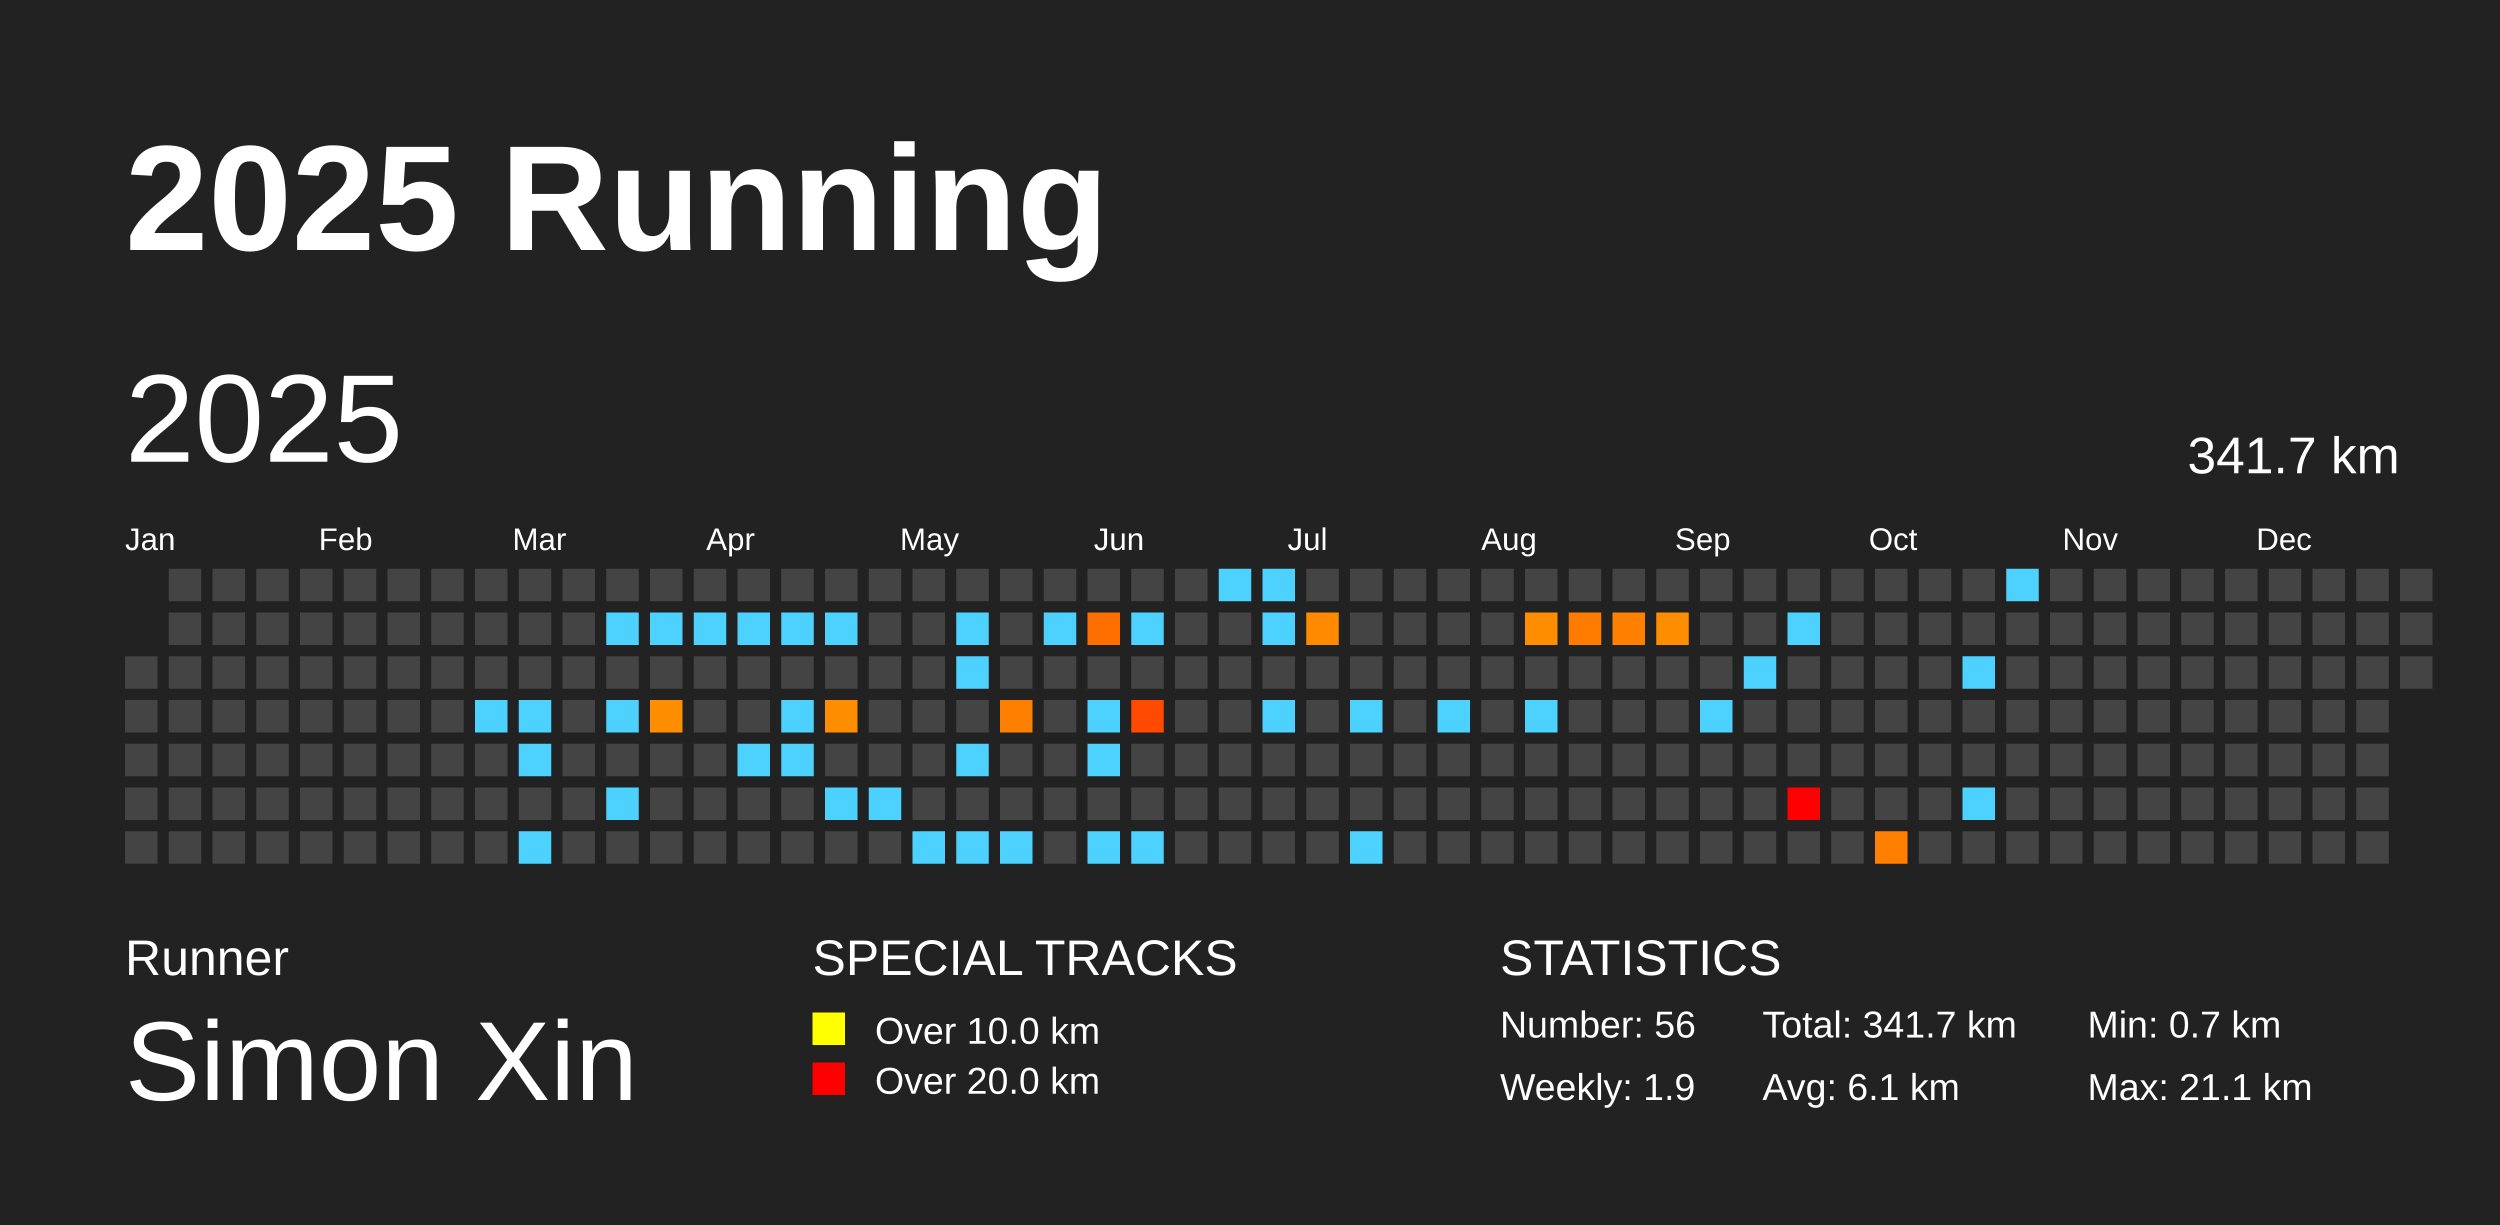
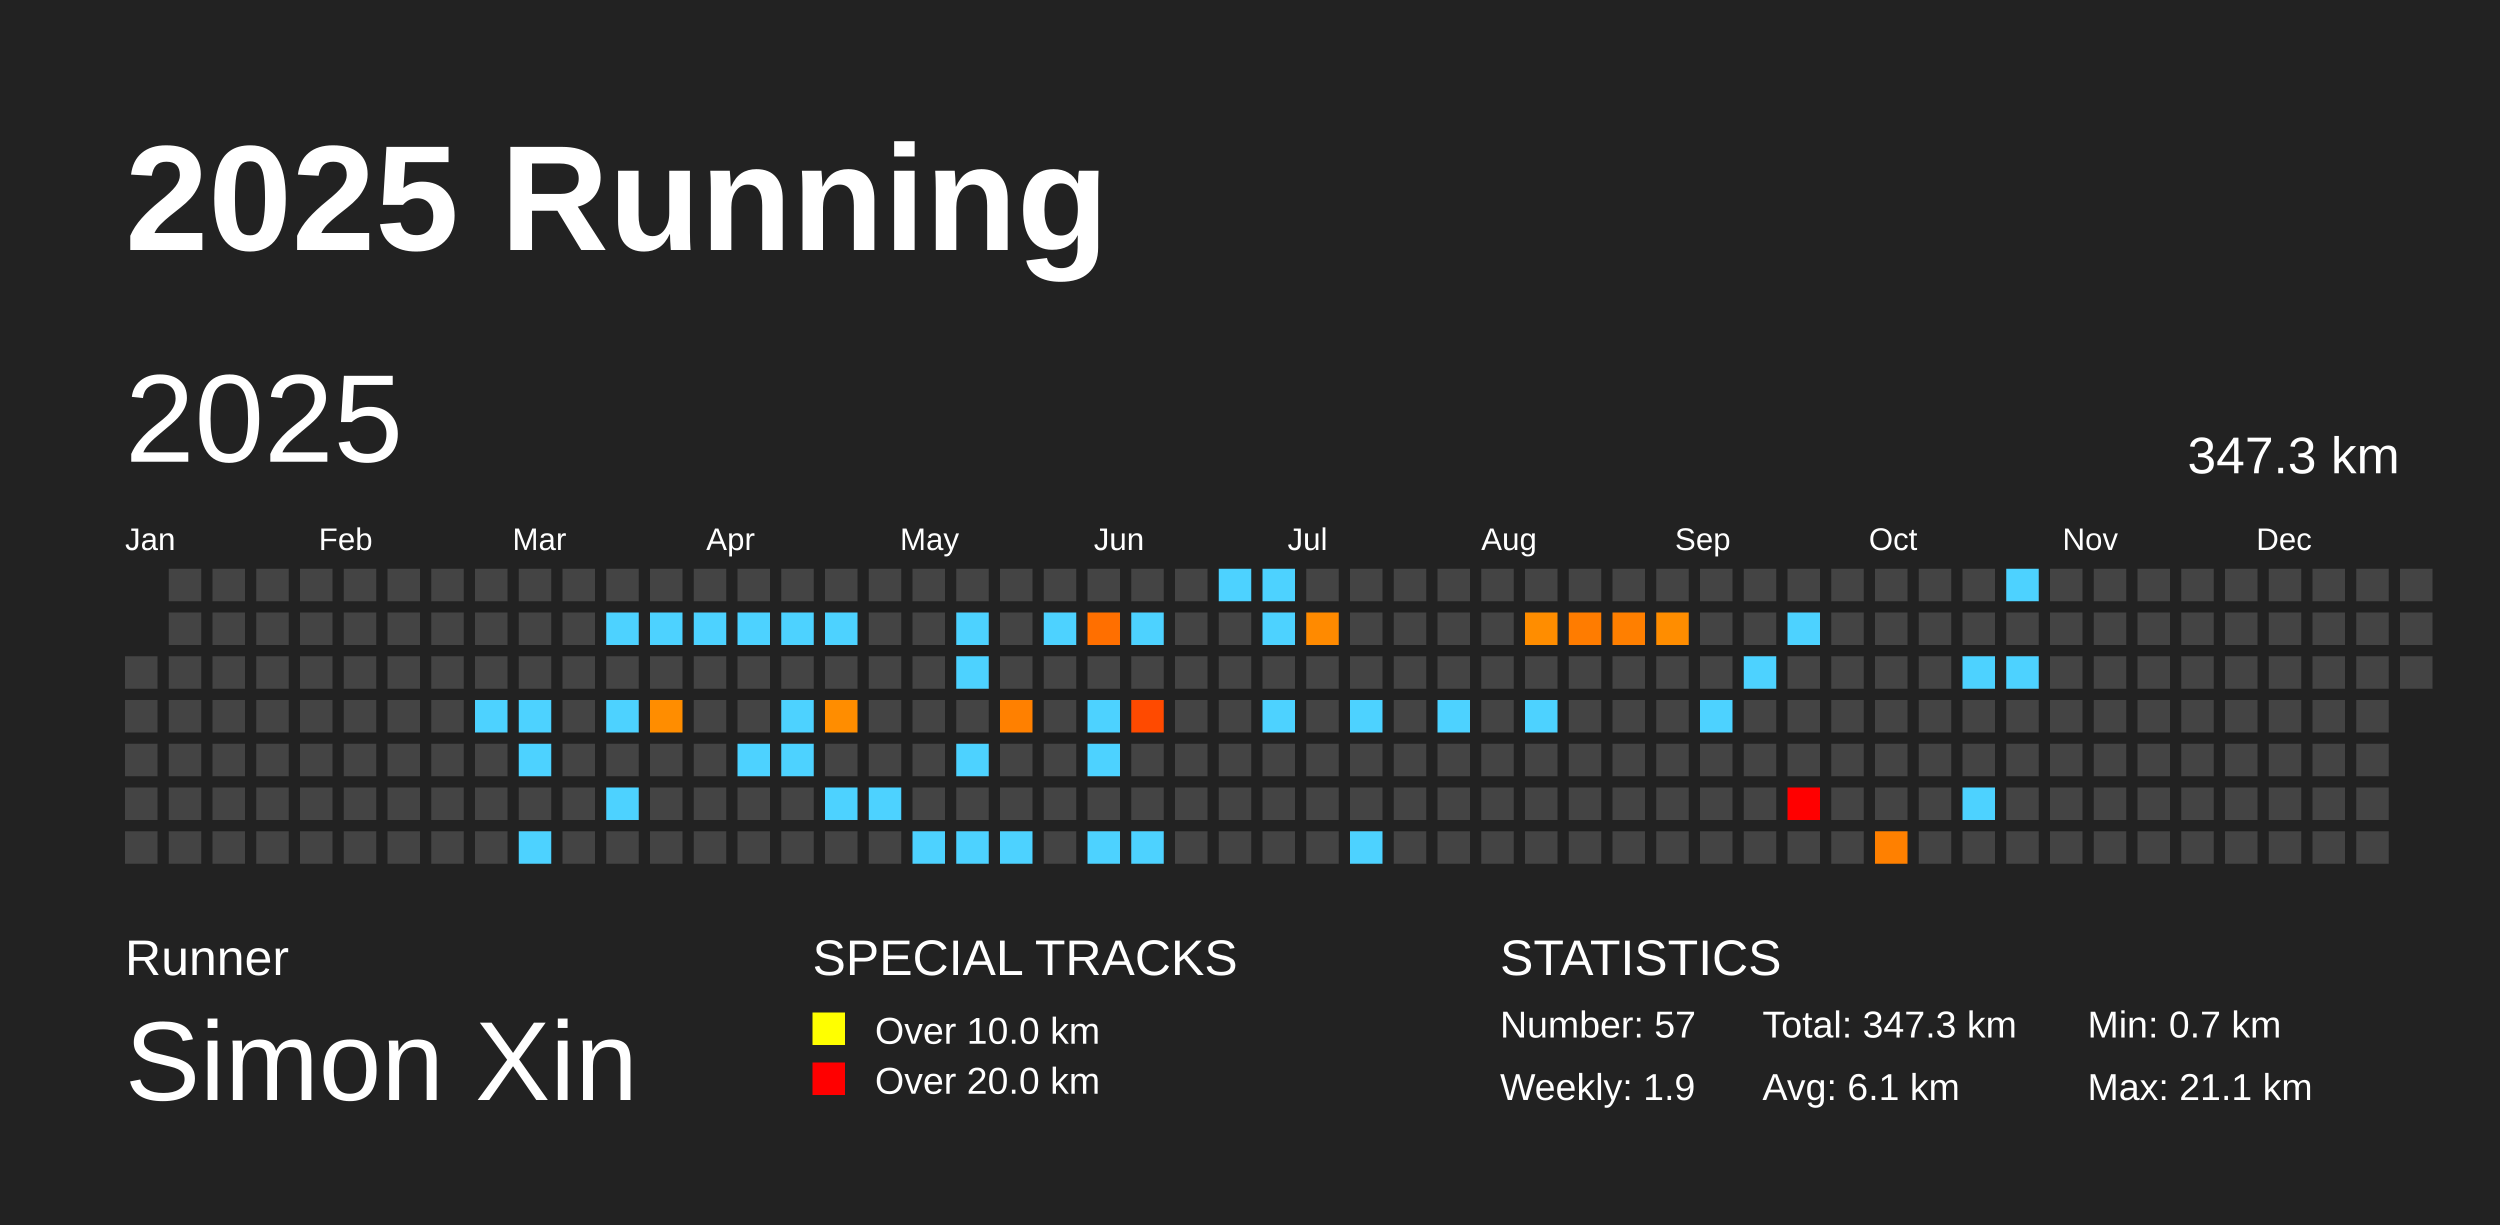
<svg xmlns="http://www.w3.org/2000/svg" baseProfile="full" height="98mm" version="1.1" viewBox="0,0,200,98" width="200mm">
  <defs />
  <rect fill="#222222" height="98" width="200" x="0" y="0" />
  <text fill="#FFFFFF" style="font-size:12px; font-family:Arial; font-weight:bold;" x="10" y="20">2025 Running</text>
  <text fill="#FFFFFF" style="font-size:4px; font-family:Arial" x="10" y="78">Runner</text>
  <text fill="#FFFFFF" style="font-size:9px; font-family:Arial" x="10" y="88">Simon Xin</text>
  <text fill="#FFFFFF" style="font-size:4px; font-family:Arial" x="65" y="78">SPECIAL TRACKS</text>
  <rect fill="yellow" height="2.6" width="2.6" x="65" y="81" />
  <text fill="#FFFFFF" style="font-size:3px; font-family:Arial" x="70" y="83.5">Over 10.0 km</text>
  <rect fill="red" height="2.6" width="2.6" x="65" y="85" />
  <text fill="#FFFFFF" style="font-size:3px; font-family:Arial" x="70" y="87.5">Over 20.0 km</text>
  <text fill="#FFFFFF" style="font-size:4px; font-family:Arial" x="120" y="78">STATISTICS</text>
-   <text fill="#FFFFFF" style="font-size:3px; font-family:Arial" x="120" y="83">Number: 56</text>
+   <text fill="#FFFFFF" style="font-size:3px; font-family:Arial" x="120" y="83">Number: 57</text>
  <text fill="#FFFFFF" style="font-size:3px; font-family:Arial" x="120" y="88">Weekly: 1.9</text>
-   <text fill="#FFFFFF" style="font-size:3px; font-family:Arial" x="141" y="83">Total: 341.7 km</text>
+   <text fill="#FFFFFF" style="font-size:3px; font-family:Arial" x="141" y="83">Total: 347.3 km</text>
  <text fill="#FFFFFF" style="font-size:3px; font-family:Arial" x="141" y="88">Avg: 6.1 km</text>
  <text fill="#FFFFFF" style="font-size:3px; font-family:Arial" x="167" y="83">Min: 0.7 km</text>
  <text fill="#FFFFFF" style="font-size:3px; font-family:Arial" x="167" y="88">Max: 21.1 km</text>
  <text dominant-baseline="hanging" fill="#FFFFFF" style="font-size:10.0px; font-family:Arial;" x="10" y="30">2025</text>
-   <text dominant-baseline="hanging" fill="#FFFFFF" style="font-size:4.125px; font-family:Arial;" x="175" y="35">341.7 km</text>
+   <text dominant-baseline="hanging" fill="#FFFFFF" style="font-size:4.125px; font-family:Arial;" x="175" y="35">347.3 km</text>
  <text fill="#FFFFFF" style="font-size:2.5px; font-family:Arial" x="10.0" y="44">Jan</text>
  <text fill="#FFFFFF" style="font-size:2.5px; font-family:Arial" x="25.5" y="44">Feb</text>
  <text fill="#FFFFFF" style="font-size:2.5px; font-family:Arial" x="41.0" y="44">Mar</text>
  <text fill="#FFFFFF" style="font-size:2.5px; font-family:Arial" x="56.5" y="44">Apr</text>
  <text fill="#FFFFFF" style="font-size:2.5px; font-family:Arial" x="72.0" y="44">May</text>
  <text fill="#FFFFFF" style="font-size:2.5px; font-family:Arial" x="87.5" y="44">Jun</text>
  <text fill="#FFFFFF" style="font-size:2.5px; font-family:Arial" x="103.0" y="44">Jul</text>
  <text fill="#FFFFFF" style="font-size:2.5px; font-family:Arial" x="118.5" y="44">Aug</text>
  <text fill="#FFFFFF" style="font-size:2.5px; font-family:Arial" x="134.0" y="44">Sep</text>
  <text fill="#FFFFFF" style="font-size:2.5px; font-family:Arial" x="149.5" y="44">Oct</text>
  <text fill="#FFFFFF" style="font-size:2.5px; font-family:Arial" x="165.0" y="44">Nov</text>
  <text fill="#FFFFFF" style="font-size:2.5px; font-family:Arial" x="180.5" y="44">Dec</text>
  <rect fill="#444444" height="2.6" width="2.6" x="10.0" y="52.5" />
  <rect fill="#444444" height="2.6" width="2.6" x="10.0" y="56.0" />
  <rect fill="#444444" height="2.6" width="2.6" x="10.0" y="59.5" />
  <rect fill="#444444" height="2.6" width="2.6" x="10.0" y="63.0" />
  <rect fill="#444444" height="2.6" width="2.6" x="10.0" y="66.5" />
  <rect fill="#444444" height="2.6" width="2.6" x="13.5" y="45.5" />
  <rect fill="#444444" height="2.6" width="2.6" x="13.5" y="49.0" />
  <rect fill="#444444" height="2.6" width="2.6" x="13.5" y="52.5" />
  <rect fill="#444444" height="2.6" width="2.6" x="13.5" y="56.0" />
  <rect fill="#444444" height="2.6" width="2.6" x="13.5" y="59.5" />
  <rect fill="#444444" height="2.6" width="2.6" x="13.5" y="63.0" />
  <rect fill="#444444" height="2.6" width="2.6" x="13.5" y="66.5" />
  <rect fill="#444444" height="2.6" width="2.6" x="17.0" y="45.5" />
  <rect fill="#444444" height="2.6" width="2.6" x="17.0" y="49.0" />
  <rect fill="#444444" height="2.6" width="2.6" x="17.0" y="52.5" />
  <rect fill="#444444" height="2.6" width="2.6" x="17.0" y="56.0" />
  <rect fill="#444444" height="2.6" width="2.6" x="17.0" y="59.5" />
  <rect fill="#444444" height="2.6" width="2.6" x="17.0" y="63.0" />
  <rect fill="#444444" height="2.6" width="2.6" x="17.0" y="66.5" />
  <rect fill="#444444" height="2.6" width="2.6" x="20.5" y="45.5" />
  <rect fill="#444444" height="2.6" width="2.6" x="20.5" y="49.0" />
  <rect fill="#444444" height="2.6" width="2.6" x="20.5" y="52.5" />
  <rect fill="#444444" height="2.6" width="2.6" x="20.5" y="56.0" />
  <rect fill="#444444" height="2.6" width="2.6" x="20.5" y="59.5" />
  <rect fill="#444444" height="2.6" width="2.6" x="20.5" y="63.0" />
  <rect fill="#444444" height="2.6" width="2.6" x="20.5" y="66.5" />
  <rect fill="#444444" height="2.6" width="2.6" x="24.0" y="45.5" />
  <rect fill="#444444" height="2.6" width="2.6" x="24.0" y="49.0" />
  <rect fill="#444444" height="2.6" width="2.6" x="24.0" y="52.5" />
  <rect fill="#444444" height="2.6" width="2.6" x="24.0" y="56.0" />
  <rect fill="#444444" height="2.6" width="2.6" x="24.0" y="59.5" />
  <rect fill="#444444" height="2.6" width="2.6" x="24.0" y="63.0" />
  <rect fill="#444444" height="2.6" width="2.6" x="24.0" y="66.5" />
  <rect fill="#444444" height="2.6" width="2.6" x="27.5" y="45.5" />
  <rect fill="#444444" height="2.6" width="2.6" x="27.5" y="49.0" />
  <rect fill="#444444" height="2.6" width="2.6" x="27.5" y="52.5" />
  <rect fill="#444444" height="2.6" width="2.6" x="27.5" y="56.0" />
  <rect fill="#444444" height="2.6" width="2.6" x="27.5" y="59.5" />
  <rect fill="#444444" height="2.6" width="2.6" x="27.5" y="63.0" />
  <rect fill="#444444" height="2.6" width="2.6" x="27.5" y="66.5" />
  <rect fill="#444444" height="2.6" width="2.6" x="31.0" y="45.5" />
  <rect fill="#444444" height="2.6" width="2.6" x="31.0" y="49.0" />
  <rect fill="#444444" height="2.6" width="2.6" x="31.0" y="52.5" />
  <rect fill="#444444" height="2.6" width="2.6" x="31.0" y="56.0" />
  <rect fill="#444444" height="2.6" width="2.6" x="31.0" y="59.5" />
  <rect fill="#444444" height="2.6" width="2.6" x="31.0" y="63.0" />
  <rect fill="#444444" height="2.6" width="2.6" x="31.0" y="66.5" />
  <rect fill="#444444" height="2.6" width="2.6" x="34.5" y="45.5" />
  <rect fill="#444444" height="2.6" width="2.6" x="34.5" y="49.0" />
  <rect fill="#444444" height="2.6" width="2.6" x="34.5" y="52.5" />
  <rect fill="#444444" height="2.6" width="2.6" x="34.5" y="56.0" />
  <rect fill="#444444" height="2.6" width="2.6" x="34.5" y="59.5" />
  <rect fill="#444444" height="2.6" width="2.6" x="34.5" y="63.0" />
  <rect fill="#444444" height="2.6" width="2.6" x="34.5" y="66.5" />
  <rect fill="#444444" height="2.6" width="2.6" x="38.0" y="45.5" />
  <rect fill="#444444" height="2.6" width="2.6" x="38.0" y="49.0" />
  <rect fill="#444444" height="2.6" width="2.6" x="38.0" y="52.5" />
  <rect fill="#4dd2ff" height="2.6" width="2.6" x="38.0" y="56.0" />
  <rect fill="#444444" height="2.6" width="2.6" x="38.0" y="59.5" />
  <rect fill="#444444" height="2.6" width="2.6" x="38.0" y="63.0" />
  <rect fill="#444444" height="2.6" width="2.6" x="38.0" y="66.5" />
  <rect fill="#444444" height="2.6" width="2.6" x="41.5" y="45.5" />
  <rect fill="#444444" height="2.6" width="2.6" x="41.5" y="49.0" />
  <rect fill="#444444" height="2.6" width="2.6" x="41.5" y="52.5" />
  <rect fill="#4dd2ff" height="2.6" width="2.6" x="41.5" y="56.0" />
  <rect fill="#4dd2ff" height="2.6" width="2.6" x="41.5" y="59.5" />
  <rect fill="#444444" height="2.6" width="2.6" x="41.5" y="63.0" />
  <rect fill="#4dd2ff" height="2.6" width="2.6" x="41.5" y="66.5" />
  <rect fill="#444444" height="2.6" width="2.6" x="45.0" y="45.5" />
  <rect fill="#444444" height="2.6" width="2.6" x="45.0" y="49.0" />
  <rect fill="#444444" height="2.6" width="2.6" x="45.0" y="52.5" />
  <rect fill="#444444" height="2.6" width="2.6" x="45.0" y="56.0" />
  <rect fill="#444444" height="2.6" width="2.6" x="45.0" y="59.5" />
  <rect fill="#444444" height="2.6" width="2.6" x="45.0" y="63.0" />
  <rect fill="#444444" height="2.6" width="2.6" x="45.0" y="66.5" />
  <rect fill="#444444" height="2.6" width="2.6" x="48.5" y="45.5" />
  <rect fill="#4dd2ff" height="2.6" width="2.6" x="48.5" y="49.0" />
  <rect fill="#444444" height="2.6" width="2.6" x="48.5" y="52.5" />
  <rect fill="#4dd2ff" height="2.6" width="2.6" x="48.5" y="56.0" />
  <rect fill="#444444" height="2.6" width="2.6" x="48.5" y="59.5" />
  <rect fill="#4dd2ff" height="2.6" width="2.6" x="48.5" y="63.0" />
  <rect fill="#444444" height="2.6" width="2.6" x="48.5" y="66.5" />
  <rect fill="#444444" height="2.6" width="2.6" x="52.0" y="45.5" />
  <rect fill="#4dd2ff" height="2.6" width="2.6" x="52.0" y="49.0" />
  <rect fill="#444444" height="2.6" width="2.6" x="52.0" y="52.5" />
  <rect fill="#ff8d00" height="2.6" width="2.6" x="52.0" y="56.0" />
  <rect fill="#444444" height="2.6" width="2.6" x="52.0" y="59.5" />
  <rect fill="#444444" height="2.6" width="2.6" x="52.0" y="63.0" />
  <rect fill="#444444" height="2.6" width="2.6" x="52.0" y="66.5" />
  <rect fill="#444444" height="2.6" width="2.6" x="55.5" y="45.5" />
  <rect fill="#4dd2ff" height="2.6" width="2.6" x="55.5" y="49.0" />
  <rect fill="#444444" height="2.6" width="2.6" x="55.5" y="52.5" />
  <rect fill="#444444" height="2.6" width="2.6" x="55.5" y="56.0" />
  <rect fill="#444444" height="2.6" width="2.6" x="55.5" y="59.5" />
  <rect fill="#444444" height="2.6" width="2.6" x="55.5" y="63.0" />
  <rect fill="#444444" height="2.6" width="2.6" x="55.5" y="66.5" />
  <rect fill="#444444" height="2.6" width="2.6" x="59.0" y="45.5" />
  <rect fill="#4dd2ff" height="2.6" width="2.6" x="59.0" y="49.0" />
  <rect fill="#444444" height="2.6" width="2.6" x="59.0" y="52.5" />
  <rect fill="#444444" height="2.6" width="2.6" x="59.0" y="56.0" />
  <rect fill="#4dd2ff" height="2.6" width="2.6" x="59.0" y="59.5" />
  <rect fill="#444444" height="2.6" width="2.6" x="59.0" y="63.0" />
  <rect fill="#444444" height="2.6" width="2.6" x="59.0" y="66.5" />
  <rect fill="#444444" height="2.6" width="2.6" x="62.5" y="45.5" />
  <rect fill="#4dd2ff" height="2.6" width="2.6" x="62.5" y="49.0" />
  <rect fill="#444444" height="2.6" width="2.6" x="62.5" y="52.5" />
  <rect fill="#4dd2ff" height="2.6" width="2.6" x="62.5" y="56.0" />
  <rect fill="#4dd2ff" height="2.6" width="2.6" x="62.5" y="59.5" />
  <rect fill="#444444" height="2.6" width="2.6" x="62.5" y="63.0" />
  <rect fill="#444444" height="2.6" width="2.6" x="62.5" y="66.5" />
  <rect fill="#444444" height="2.6" width="2.6" x="66.0" y="45.5" />
  <rect fill="#4dd2ff" height="2.6" width="2.6" x="66.0" y="49.0" />
  <rect fill="#444444" height="2.6" width="2.6" x="66.0" y="52.5" />
  <rect fill="#ff8d00" height="2.6" width="2.6" x="66.0" y="56.0" />
  <rect fill="#444444" height="2.6" width="2.6" x="66.0" y="59.5" />
  <rect fill="#4dd2ff" height="2.6" width="2.6" x="66.0" y="63.0" />
  <rect fill="#444444" height="2.6" width="2.6" x="66.0" y="66.5" />
  <rect fill="#444444" height="2.6" width="2.6" x="69.5" y="45.5" />
  <rect fill="#444444" height="2.6" width="2.6" x="69.5" y="49.0" />
  <rect fill="#444444" height="2.6" width="2.6" x="69.5" y="52.5" />
  <rect fill="#444444" height="2.6" width="2.6" x="69.5" y="56.0" />
  <rect fill="#444444" height="2.6" width="2.6" x="69.5" y="59.5" />
  <rect fill="#4dd2ff" height="2.6" width="2.6" x="69.5" y="63.0" />
  <rect fill="#444444" height="2.6" width="2.6" x="69.5" y="66.5" />
  <rect fill="#444444" height="2.6" width="2.6" x="73.0" y="45.5" />
  <rect fill="#444444" height="2.6" width="2.6" x="73.0" y="49.0" />
  <rect fill="#444444" height="2.6" width="2.6" x="73.0" y="52.5" />
  <rect fill="#444444" height="2.6" width="2.6" x="73.0" y="56.0" />
  <rect fill="#444444" height="2.6" width="2.6" x="73.0" y="59.5" />
  <rect fill="#444444" height="2.6" width="2.6" x="73.0" y="63.0" />
  <rect fill="#4dd2ff" height="2.6" width="2.6" x="73.0" y="66.5" />
  <rect fill="#444444" height="2.6" width="2.6" x="76.5" y="45.5" />
  <rect fill="#4dd2ff" height="2.6" width="2.6" x="76.5" y="49.0" />
  <rect fill="#4dd2ff" height="2.6" width="2.6" x="76.5" y="52.5" />
  <rect fill="#444444" height="2.6" width="2.6" x="76.5" y="56.0" />
  <rect fill="#4dd2ff" height="2.6" width="2.6" x="76.5" y="59.5" />
  <rect fill="#444444" height="2.6" width="2.6" x="76.5" y="63.0" />
  <rect fill="#4dd2ff" height="2.6" width="2.6" x="76.5" y="66.5" />
  <rect fill="#444444" height="2.6" width="2.6" x="80.0" y="45.5" />
  <rect fill="#444444" height="2.6" width="2.6" x="80.0" y="49.0" />
  <rect fill="#444444" height="2.6" width="2.6" x="80.0" y="52.5" />
  <rect fill="#ff8000" height="2.6" width="2.6" x="80.0" y="56.0" />
  <rect fill="#444444" height="2.6" width="2.6" x="80.0" y="59.5" />
  <rect fill="#444444" height="2.6" width="2.6" x="80.0" y="63.0" />
  <rect fill="#4dd2ff" height="2.6" width="2.6" x="80.0" y="66.5" />
  <rect fill="#444444" height="2.6" width="2.6" x="83.5" y="45.5" />
  <rect fill="#4dd2ff" height="2.6" width="2.6" x="83.5" y="49.0" />
  <rect fill="#444444" height="2.6" width="2.6" x="83.5" y="52.5" />
  <rect fill="#444444" height="2.6" width="2.6" x="83.5" y="56.0" />
  <rect fill="#444444" height="2.6" width="2.6" x="83.5" y="59.5" />
  <rect fill="#444444" height="2.6" width="2.6" x="83.5" y="63.0" />
  <rect fill="#444444" height="2.6" width="2.6" x="83.5" y="66.5" />
  <rect fill="#444444" height="2.6" width="2.6" x="87.0" y="45.5" />
  <rect fill="#ff6f00" height="2.6" width="2.6" x="87.0" y="49.0" />
  <rect fill="#444444" height="2.6" width="2.6" x="87.0" y="52.5" />
  <rect fill="#4dd2ff" height="2.6" width="2.6" x="87.0" y="56.0" />
  <rect fill="#4dd2ff" height="2.6" width="2.6" x="87.0" y="59.5" />
  <rect fill="#444444" height="2.6" width="2.6" x="87.0" y="63.0" />
  <rect fill="#4dd2ff" height="2.6" width="2.6" x="87.0" y="66.5" />
  <rect fill="#444444" height="2.6" width="2.6" x="90.5" y="45.5" />
  <rect fill="#4dd2ff" height="2.6" width="2.6" x="90.5" y="49.0" />
  <rect fill="#444444" height="2.6" width="2.6" x="90.5" y="52.5" />
  <rect fill="#ff4a00" height="2.6" width="2.6" x="90.5" y="56.0" />
  <rect fill="#444444" height="2.6" width="2.6" x="90.5" y="59.5" />
  <rect fill="#444444" height="2.6" width="2.6" x="90.5" y="63.0" />
  <rect fill="#4dd2ff" height="2.6" width="2.6" x="90.5" y="66.5" />
  <rect fill="#444444" height="2.6" width="2.6" x="94.0" y="45.5" />
  <rect fill="#444444" height="2.6" width="2.6" x="94.0" y="49.0" />
  <rect fill="#444444" height="2.6" width="2.6" x="94.0" y="52.5" />
  <rect fill="#444444" height="2.6" width="2.6" x="94.0" y="56.0" />
  <rect fill="#444444" height="2.6" width="2.6" x="94.0" y="59.5" />
  <rect fill="#444444" height="2.6" width="2.6" x="94.0" y="63.0" />
  <rect fill="#444444" height="2.6" width="2.6" x="94.0" y="66.5" />
  <rect fill="#4dd2ff" height="2.6" width="2.6" x="97.5" y="45.5" />
  <rect fill="#444444" height="2.6" width="2.6" x="97.5" y="49.0" />
  <rect fill="#444444" height="2.6" width="2.6" x="97.5" y="52.5" />
  <rect fill="#444444" height="2.6" width="2.6" x="97.5" y="56.0" />
  <rect fill="#444444" height="2.6" width="2.6" x="97.5" y="59.5" />
  <rect fill="#444444" height="2.6" width="2.6" x="97.5" y="63.0" />
  <rect fill="#444444" height="2.6" width="2.6" x="97.5" y="66.5" />
  <rect fill="#4dd2ff" height="2.6" width="2.6" x="101.0" y="45.5" />
  <rect fill="#4dd2ff" height="2.6" width="2.6" x="101.0" y="49.0" />
  <rect fill="#444444" height="2.6" width="2.6" x="101.0" y="52.5" />
  <rect fill="#4dd2ff" height="2.6" width="2.6" x="101.0" y="56.0" />
  <rect fill="#444444" height="2.6" width="2.6" x="101.0" y="59.5" />
  <rect fill="#444444" height="2.6" width="2.6" x="101.0" y="63.0" />
  <rect fill="#444444" height="2.6" width="2.6" x="101.0" y="66.5" />
  <rect fill="#444444" height="2.6" width="2.6" x="104.5" y="45.5" />
  <rect fill="#ff8a00" height="2.6" width="2.6" x="104.5" y="49.0" />
  <rect fill="#444444" height="2.6" width="2.6" x="104.5" y="52.5" />
  <rect fill="#444444" height="2.6" width="2.6" x="104.5" y="56.0" />
  <rect fill="#444444" height="2.6" width="2.6" x="104.5" y="59.5" />
  <rect fill="#444444" height="2.6" width="2.6" x="104.5" y="63.0" />
  <rect fill="#444444" height="2.6" width="2.6" x="104.5" y="66.5" />
  <rect fill="#444444" height="2.6" width="2.6" x="108.0" y="45.5" />
  <rect fill="#444444" height="2.6" width="2.6" x="108.0" y="49.0" />
  <rect fill="#444444" height="2.6" width="2.6" x="108.0" y="52.5" />
  <rect fill="#4dd2ff" height="2.6" width="2.6" x="108.0" y="56.0" />
  <rect fill="#444444" height="2.6" width="2.6" x="108.0" y="59.5" />
  <rect fill="#444444" height="2.6" width="2.6" x="108.0" y="63.0" />
  <rect fill="#4dd2ff" height="2.6" width="2.6" x="108.0" y="66.5" />
  <rect fill="#444444" height="2.6" width="2.6" x="111.5" y="45.5" />
  <rect fill="#444444" height="2.6" width="2.6" x="111.5" y="49.0" />
  <rect fill="#444444" height="2.6" width="2.6" x="111.5" y="52.5" />
  <rect fill="#444444" height="2.6" width="2.6" x="111.5" y="56.0" />
  <rect fill="#444444" height="2.6" width="2.6" x="111.5" y="59.5" />
  <rect fill="#444444" height="2.6" width="2.6" x="111.5" y="63.0" />
  <rect fill="#444444" height="2.6" width="2.6" x="111.5" y="66.5" />
  <rect fill="#444444" height="2.6" width="2.6" x="115.0" y="45.5" />
  <rect fill="#444444" height="2.6" width="2.6" x="115.0" y="49.0" />
  <rect fill="#444444" height="2.6" width="2.6" x="115.0" y="52.5" />
  <rect fill="#4dd2ff" height="2.6" width="2.6" x="115.0" y="56.0" />
  <rect fill="#444444" height="2.6" width="2.6" x="115.0" y="59.5" />
  <rect fill="#444444" height="2.6" width="2.6" x="115.0" y="63.0" />
  <rect fill="#444444" height="2.6" width="2.6" x="115.0" y="66.5" />
  <rect fill="#444444" height="2.6" width="2.6" x="118.5" y="45.5" />
  <rect fill="#444444" height="2.6" width="2.6" x="118.5" y="49.0" />
  <rect fill="#444444" height="2.6" width="2.6" x="118.5" y="52.5" />
  <rect fill="#444444" height="2.6" width="2.6" x="118.5" y="56.0" />
  <rect fill="#444444" height="2.6" width="2.6" x="118.5" y="59.5" />
  <rect fill="#444444" height="2.6" width="2.6" x="118.5" y="63.0" />
  <rect fill="#444444" height="2.6" width="2.6" x="118.5" y="66.5" />
  <rect fill="#444444" height="2.6" width="2.6" x="122.0" y="45.5" />
  <rect fill="#ff8d00" height="2.6" width="2.6" x="122.0" y="49.0" />
  <rect fill="#444444" height="2.6" width="2.6" x="122.0" y="52.5" />
  <rect fill="#4dd2ff" height="2.6" width="2.6" x="122.0" y="56.0" />
  <rect fill="#444444" height="2.6" width="2.6" x="122.0" y="59.5" />
  <rect fill="#444444" height="2.6" width="2.6" x="122.0" y="63.0" />
  <rect fill="#444444" height="2.6" width="2.6" x="122.0" y="66.5" />
  <rect fill="#444444" height="2.6" width="2.6" x="125.5" y="45.5" />
  <rect fill="#ff7c00" height="2.6" width="2.6" x="125.5" y="49.0" />
  <rect fill="#444444" height="2.6" width="2.6" x="125.5" y="52.5" />
  <rect fill="#444444" height="2.6" width="2.6" x="125.5" y="56.0" />
  <rect fill="#444444" height="2.6" width="2.6" x="125.5" y="59.5" />
  <rect fill="#444444" height="2.6" width="2.6" x="125.5" y="63.0" />
  <rect fill="#444444" height="2.6" width="2.6" x="125.5" y="66.5" />
  <rect fill="#444444" height="2.6" width="2.6" x="129.0" y="45.5" />
  <rect fill="#ff7f00" height="2.6" width="2.6" x="129.0" y="49.0" />
  <rect fill="#444444" height="2.6" width="2.6" x="129.0" y="52.5" />
  <rect fill="#444444" height="2.6" width="2.6" x="129.0" y="56.0" />
  <rect fill="#444444" height="2.6" width="2.6" x="129.0" y="59.5" />
  <rect fill="#444444" height="2.6" width="2.6" x="129.0" y="63.0" />
  <rect fill="#444444" height="2.6" width="2.6" x="129.0" y="66.5" />
  <rect fill="#444444" height="2.6" width="2.6" x="132.5" y="45.5" />
  <rect fill="#ff8d00" height="2.6" width="2.6" x="132.5" y="49.0" />
  <rect fill="#444444" height="2.6" width="2.6" x="132.5" y="52.5" />
  <rect fill="#444444" height="2.6" width="2.6" x="132.5" y="56.0" />
  <rect fill="#444444" height="2.6" width="2.6" x="132.5" y="59.5" />
  <rect fill="#444444" height="2.6" width="2.6" x="132.5" y="63.0" />
  <rect fill="#444444" height="2.6" width="2.6" x="132.5" y="66.5" />
  <rect fill="#444444" height="2.6" width="2.6" x="136.0" y="45.5" />
  <rect fill="#444444" height="2.6" width="2.6" x="136.0" y="49.0" />
  <rect fill="#444444" height="2.6" width="2.6" x="136.0" y="52.5" />
  <rect fill="#4dd2ff" height="2.6" width="2.6" x="136.0" y="56.0" />
  <rect fill="#444444" height="2.6" width="2.6" x="136.0" y="59.5" />
  <rect fill="#444444" height="2.6" width="2.6" x="136.0" y="63.0" />
  <rect fill="#444444" height="2.6" width="2.6" x="136.0" y="66.5" />
  <rect fill="#444444" height="2.6" width="2.6" x="139.5" y="45.5" />
  <rect fill="#444444" height="2.6" width="2.6" x="139.5" y="49.0" />
  <rect fill="#4dd2ff" height="2.6" width="2.6" x="139.5" y="52.5" />
  <rect fill="#444444" height="2.6" width="2.6" x="139.5" y="56.0" />
  <rect fill="#444444" height="2.6" width="2.6" x="139.5" y="59.5" />
  <rect fill="#444444" height="2.6" width="2.6" x="139.5" y="63.0" />
  <rect fill="#444444" height="2.6" width="2.6" x="139.5" y="66.5" />
  <rect fill="#444444" height="2.6" width="2.6" x="143.0" y="45.5" />
  <rect fill="#4dd2ff" height="2.6" width="2.6" x="143.0" y="49.0" />
  <rect fill="#444444" height="2.6" width="2.6" x="143.0" y="52.5" />
  <rect fill="#444444" height="2.6" width="2.6" x="143.0" y="56.0" />
  <rect fill="#444444" height="2.6" width="2.6" x="143.0" y="59.5" />
  <rect fill="red" height="2.6" width="2.6" x="143.0" y="63.0" />
  <rect fill="#444444" height="2.6" width="2.6" x="143.0" y="66.5" />
  <rect fill="#444444" height="2.6" width="2.6" x="146.5" y="45.5" />
  <rect fill="#444444" height="2.6" width="2.6" x="146.5" y="49.0" />
  <rect fill="#444444" height="2.6" width="2.6" x="146.5" y="52.5" />
  <rect fill="#444444" height="2.6" width="2.6" x="146.5" y="56.0" />
  <rect fill="#444444" height="2.6" width="2.6" x="146.5" y="59.5" />
  <rect fill="#444444" height="2.6" width="2.6" x="146.5" y="63.0" />
  <rect fill="#444444" height="2.6" width="2.6" x="146.5" y="66.5" />
  <rect fill="#444444" height="2.6" width="2.6" x="150.0" y="45.5" />
  <rect fill="#444444" height="2.6" width="2.6" x="150.0" y="49.0" />
  <rect fill="#444444" height="2.6" width="2.6" x="150.0" y="52.5" />
  <rect fill="#444444" height="2.6" width="2.6" x="150.0" y="56.0" />
  <rect fill="#444444" height="2.6" width="2.6" x="150.0" y="59.5" />
  <rect fill="#444444" height="2.6" width="2.6" x="150.0" y="63.0" />
  <rect fill="#ff8000" height="2.6" width="2.6" x="150.0" y="66.5" />
  <rect fill="#444444" height="2.6" width="2.6" x="153.5" y="45.5" />
  <rect fill="#444444" height="2.6" width="2.6" x="153.5" y="49.0" />
  <rect fill="#444444" height="2.6" width="2.6" x="153.5" y="52.5" />
  <rect fill="#444444" height="2.6" width="2.6" x="153.5" y="56.0" />
  <rect fill="#444444" height="2.6" width="2.6" x="153.5" y="59.5" />
  <rect fill="#444444" height="2.6" width="2.6" x="153.5" y="63.0" />
  <rect fill="#444444" height="2.6" width="2.6" x="153.5" y="66.5" />
  <rect fill="#444444" height="2.6" width="2.6" x="157.0" y="45.5" />
  <rect fill="#444444" height="2.6" width="2.6" x="157.0" y="49.0" />
  <rect fill="#4dd2ff" height="2.6" width="2.6" x="157.0" y="52.5" />
  <rect fill="#444444" height="2.6" width="2.6" x="157.0" y="56.0" />
  <rect fill="#444444" height="2.6" width="2.6" x="157.0" y="59.5" />
  <rect fill="#4dd2ff" height="2.6" width="2.6" x="157.0" y="63.0" />
  <rect fill="#444444" height="2.6" width="2.6" x="157.0" y="66.5" />
  <rect fill="#4dd2ff" height="2.6" width="2.6" x="160.5" y="45.5" />
  <rect fill="#444444" height="2.6" width="2.6" x="160.5" y="49.0" />
-   <rect fill="#444444" height="2.6" width="2.6" x="160.5" y="52.5" />
+   <rect fill="#4dd2ff" height="2.6" width="2.6" x="160.5" y="52.5" />
  <rect fill="#444444" height="2.6" width="2.6" x="160.5" y="56.0" />
  <rect fill="#444444" height="2.6" width="2.6" x="160.5" y="59.5" />
  <rect fill="#444444" height="2.6" width="2.6" x="160.5" y="63.0" />
  <rect fill="#444444" height="2.6" width="2.6" x="160.5" y="66.5" />
  <rect fill="#444444" height="2.6" width="2.6" x="164.0" y="45.5" />
  <rect fill="#444444" height="2.6" width="2.6" x="164.0" y="49.0" />
  <rect fill="#444444" height="2.6" width="2.6" x="164.0" y="52.5" />
  <rect fill="#444444" height="2.6" width="2.6" x="164.0" y="56.0" />
  <rect fill="#444444" height="2.6" width="2.6" x="164.0" y="59.5" />
  <rect fill="#444444" height="2.6" width="2.6" x="164.0" y="63.0" />
  <rect fill="#444444" height="2.6" width="2.6" x="164.0" y="66.5" />
  <rect fill="#444444" height="2.6" width="2.6" x="167.5" y="45.5" />
  <rect fill="#444444" height="2.6" width="2.6" x="167.5" y="49.0" />
  <rect fill="#444444" height="2.6" width="2.6" x="167.5" y="52.5" />
  <rect fill="#444444" height="2.6" width="2.6" x="167.5" y="56.0" />
  <rect fill="#444444" height="2.6" width="2.6" x="167.5" y="59.5" />
  <rect fill="#444444" height="2.6" width="2.6" x="167.5" y="63.0" />
  <rect fill="#444444" height="2.6" width="2.6" x="167.5" y="66.5" />
  <rect fill="#444444" height="2.6" width="2.6" x="171.0" y="45.5" />
  <rect fill="#444444" height="2.6" width="2.6" x="171.0" y="49.0" />
  <rect fill="#444444" height="2.6" width="2.6" x="171.0" y="52.5" />
  <rect fill="#444444" height="2.6" width="2.6" x="171.0" y="56.0" />
  <rect fill="#444444" height="2.6" width="2.6" x="171.0" y="59.5" />
  <rect fill="#444444" height="2.6" width="2.6" x="171.0" y="63.0" />
  <rect fill="#444444" height="2.6" width="2.6" x="171.0" y="66.5" />
  <rect fill="#444444" height="2.6" width="2.6" x="174.5" y="45.5" />
  <rect fill="#444444" height="2.6" width="2.6" x="174.5" y="49.0" />
  <rect fill="#444444" height="2.6" width="2.6" x="174.5" y="52.5" />
  <rect fill="#444444" height="2.6" width="2.6" x="174.5" y="56.0" />
  <rect fill="#444444" height="2.6" width="2.6" x="174.5" y="59.5" />
  <rect fill="#444444" height="2.6" width="2.6" x="174.5" y="63.0" />
  <rect fill="#444444" height="2.6" width="2.6" x="174.5" y="66.5" />
  <rect fill="#444444" height="2.6" width="2.6" x="178.0" y="45.5" />
  <rect fill="#444444" height="2.6" width="2.6" x="178.0" y="49.0" />
  <rect fill="#444444" height="2.6" width="2.6" x="178.0" y="52.5" />
  <rect fill="#444444" height="2.6" width="2.6" x="178.0" y="56.0" />
  <rect fill="#444444" height="2.6" width="2.6" x="178.0" y="59.5" />
  <rect fill="#444444" height="2.6" width="2.6" x="178.0" y="63.0" />
  <rect fill="#444444" height="2.6" width="2.6" x="178.0" y="66.5" />
  <rect fill="#444444" height="2.6" width="2.6" x="181.5" y="45.5" />
  <rect fill="#444444" height="2.6" width="2.6" x="181.5" y="49.0" />
  <rect fill="#444444" height="2.6" width="2.6" x="181.5" y="52.5" />
  <rect fill="#444444" height="2.6" width="2.6" x="181.5" y="56.0" />
  <rect fill="#444444" height="2.6" width="2.6" x="181.5" y="59.5" />
  <rect fill="#444444" height="2.6" width="2.6" x="181.5" y="63.0" />
  <rect fill="#444444" height="2.6" width="2.6" x="181.5" y="66.5" />
  <rect fill="#444444" height="2.6" width="2.6" x="185.0" y="45.5" />
  <rect fill="#444444" height="2.6" width="2.6" x="185.0" y="49.0" />
  <rect fill="#444444" height="2.6" width="2.6" x="185.0" y="52.5" />
  <rect fill="#444444" height="2.6" width="2.6" x="185.0" y="56.0" />
  <rect fill="#444444" height="2.6" width="2.6" x="185.0" y="59.5" />
  <rect fill="#444444" height="2.6" width="2.6" x="185.0" y="63.0" />
  <rect fill="#444444" height="2.6" width="2.6" x="185.0" y="66.5" />
  <rect fill="#444444" height="2.6" width="2.6" x="188.5" y="45.5" />
  <rect fill="#444444" height="2.6" width="2.6" x="188.5" y="49.0" />
  <rect fill="#444444" height="2.6" width="2.6" x="188.5" y="52.5" />
  <rect fill="#444444" height="2.6" width="2.6" x="188.5" y="56.0" />
  <rect fill="#444444" height="2.6" width="2.6" x="188.5" y="59.5" />
  <rect fill="#444444" height="2.6" width="2.6" x="188.5" y="63.0" />
  <rect fill="#444444" height="2.6" width="2.6" x="188.5" y="66.5" />
  <rect fill="#444444" height="2.6" width="2.6" x="192.0" y="45.5" />
  <rect fill="#444444" height="2.6" width="2.6" x="192.0" y="49.0" />
  <rect fill="#444444" height="2.6" width="2.6" x="192.0" y="52.5" />
</svg>
